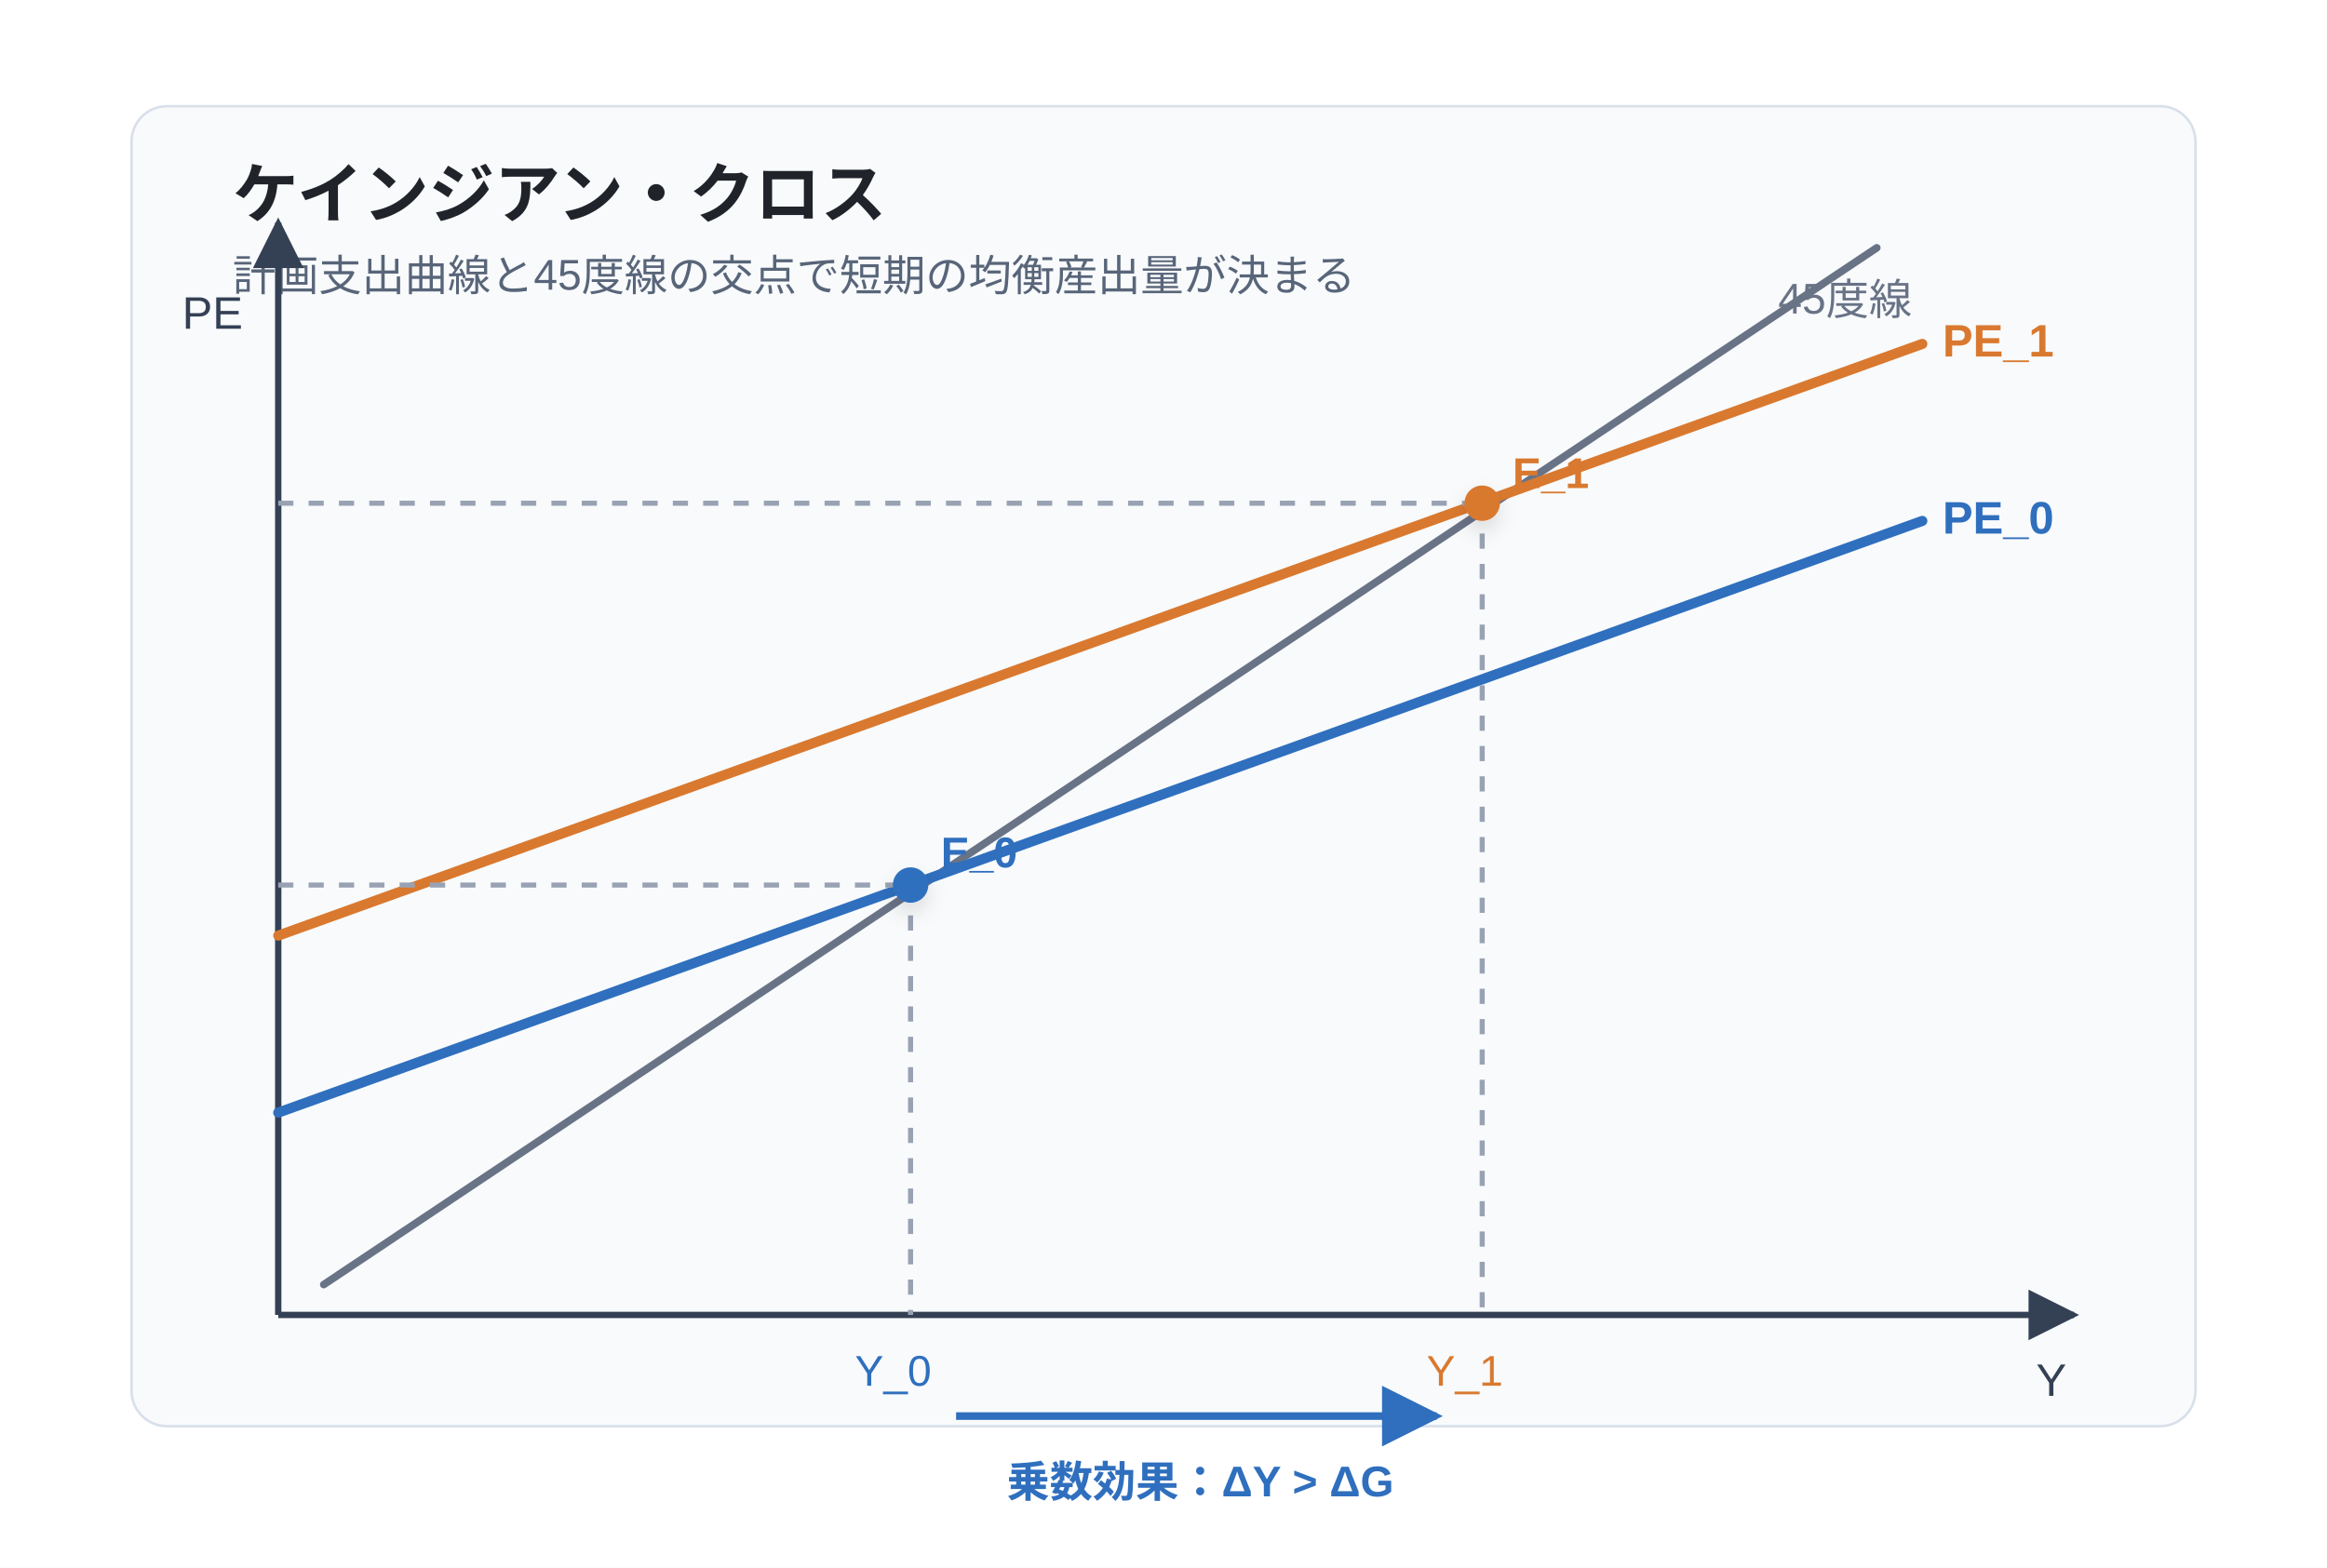
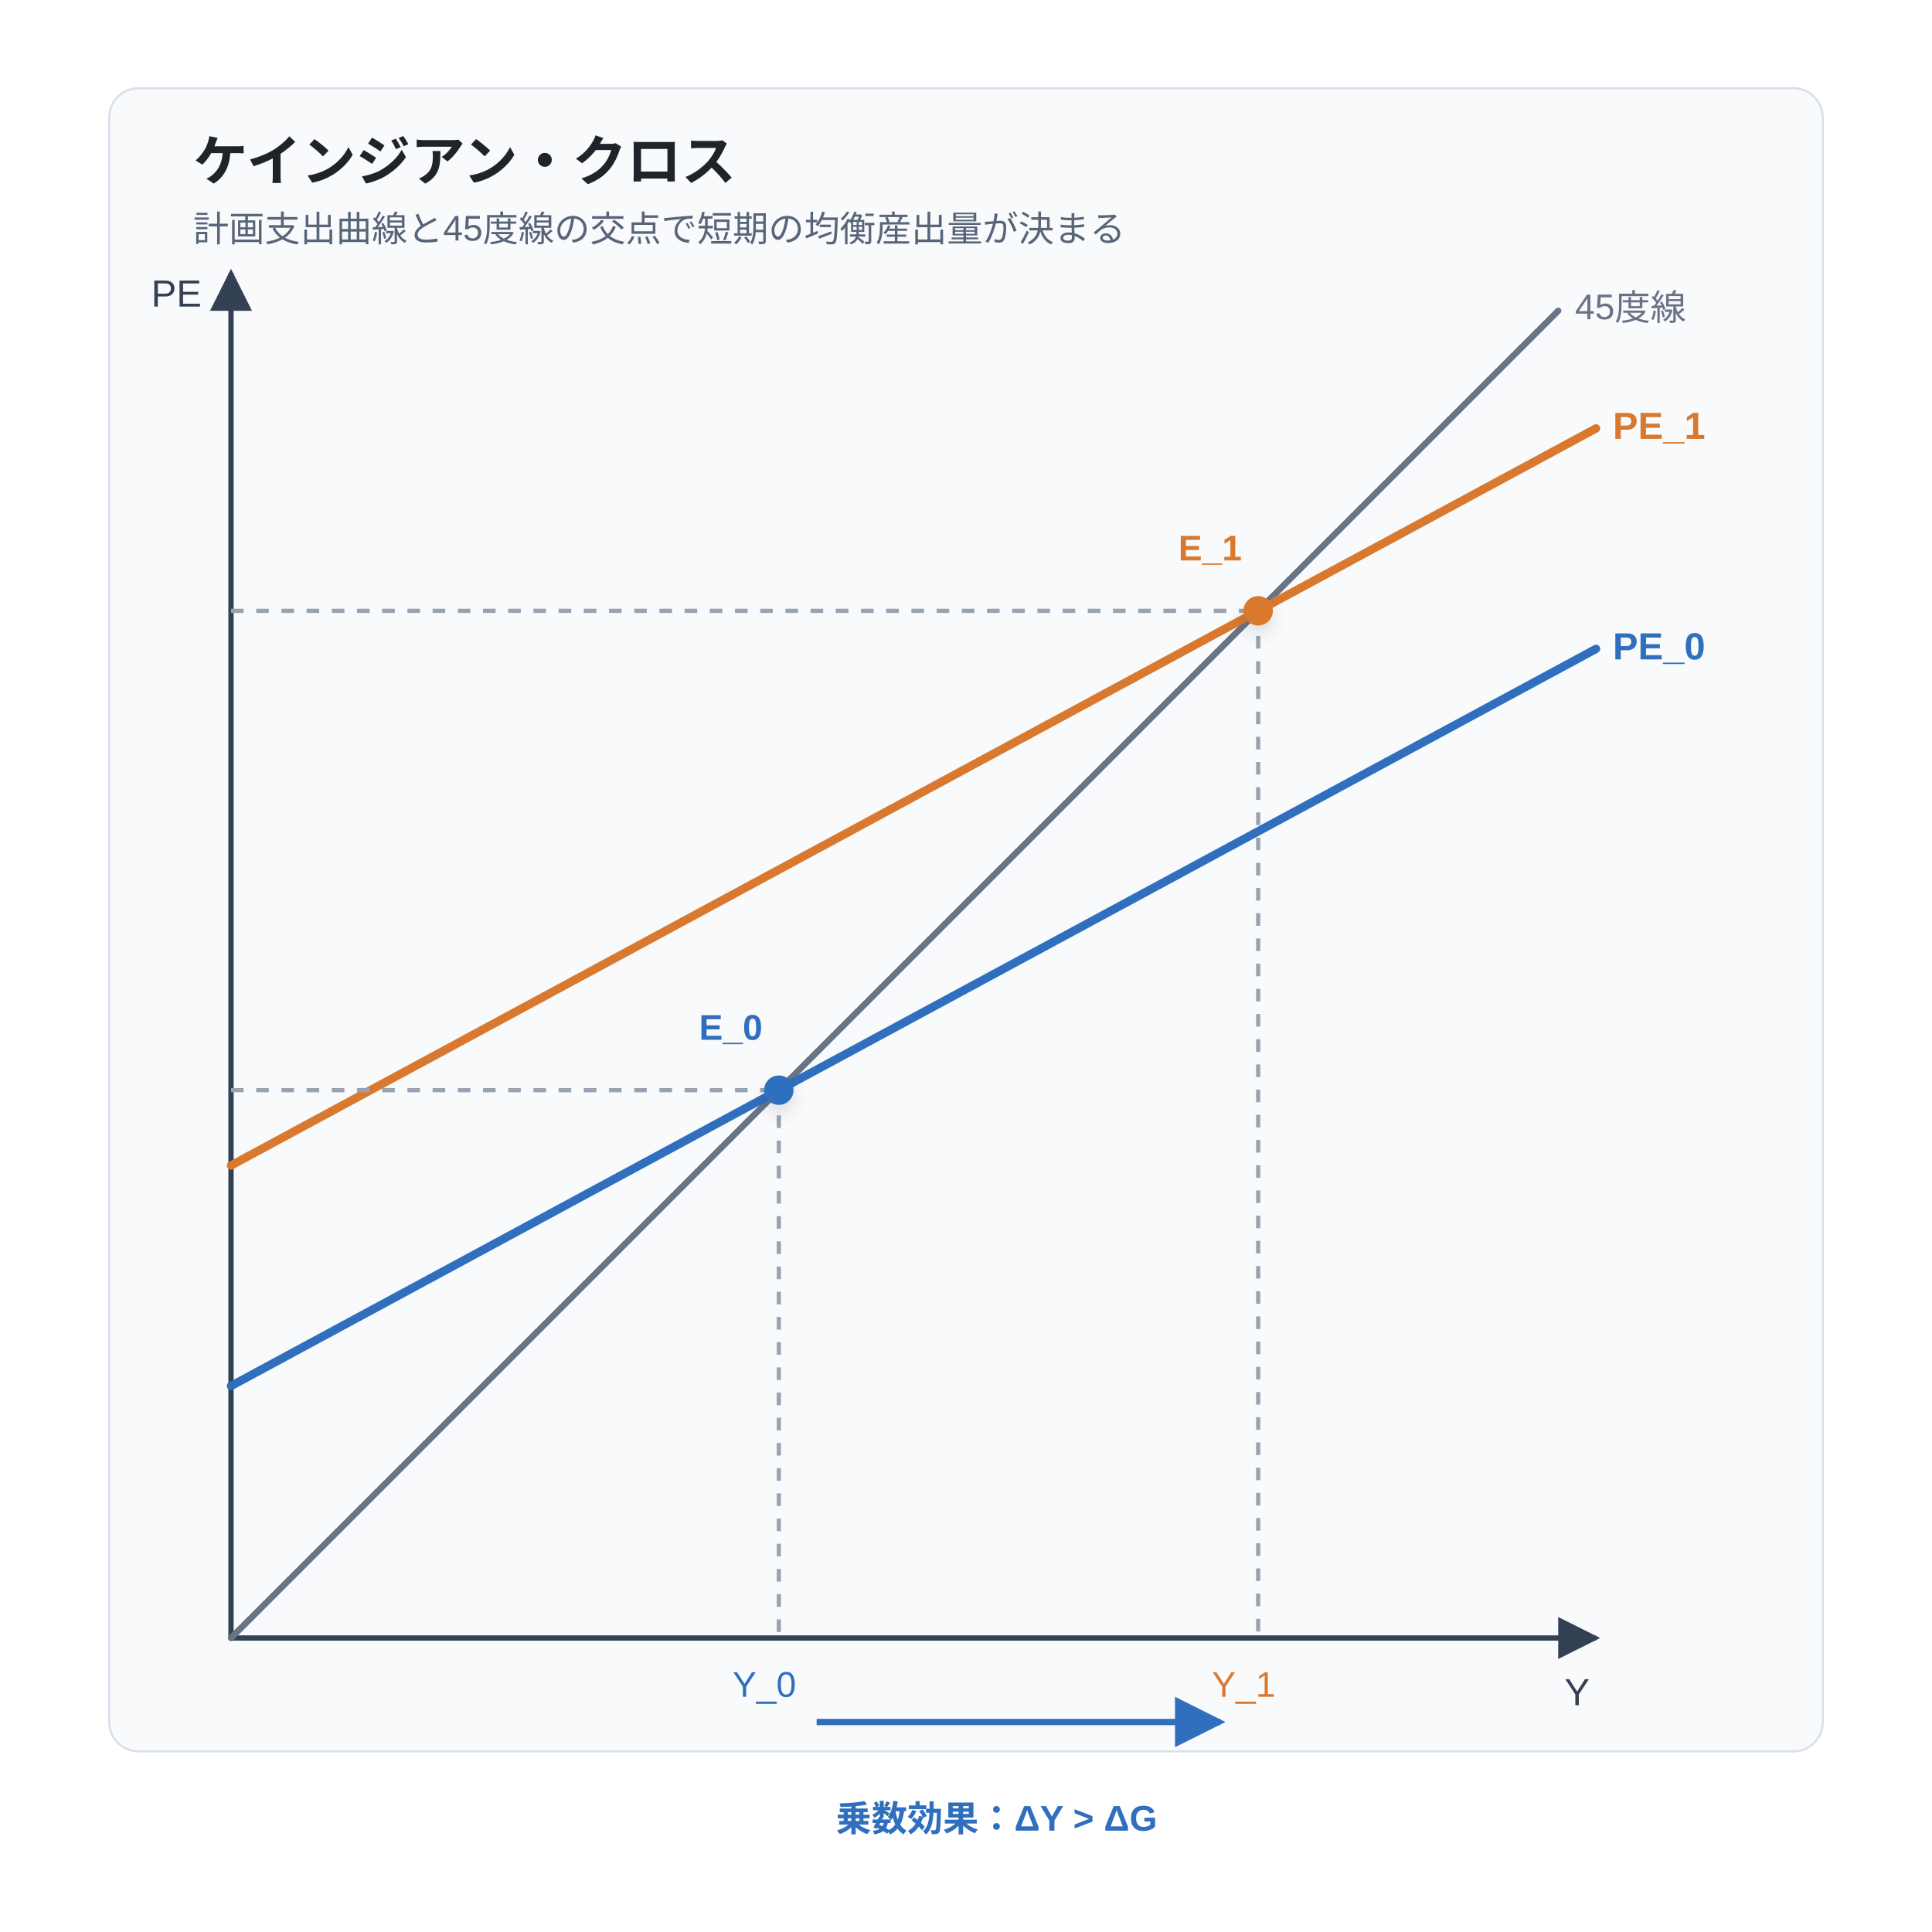
- <svg xmlns="http://www.w3.org/2000/svg" width="920" height="620" viewBox="0 0 920 620" role="img" aria-labelledby="title desc">
+ <svg xmlns="http://www.w3.org/2000/svg" width="920" height="920" viewBox="0 0 920 920" role="img" aria-labelledby="title desc">
  <defs>
    <marker id="arrow" viewBox="0 0 10 10" refX="9" refY="5" markerWidth="8" markerHeight="8" orient="auto">
      <path d="M 0 0 L 10 5 L 0 10 z" fill="#344054" />
    </marker>
    <marker id="arrowBlue" viewBox="0 0 10 10" refX="9" refY="5" markerWidth="8" markerHeight="8" orient="auto">
      <path d="M 0 0 L 10 5 L 0 10 z" fill="#2f6fbe" />
    </marker>
    <filter id="shadow" x="-8%" y="-8%" width="116%" height="116%">
      <feDropShadow dx="0" dy="4" stdDeviation="4" flood-color="#000000" flood-opacity="0.12" />
    </filter>
  </defs>
-   <rect width="920" height="620" fill="#ffffff" />
-   <rect x="52" y="42" width="816" height="522" rx="14" fill="#f8fafc" stroke="#d9e0ea" />
+   <rect width="920" height="920" fill="#ffffff" />
+   <rect x="52" y="42" width="816" height="792" rx="14" fill="#f8fafc" stroke="#d9e0ea" />
  <g font-family="Arial, 'Hiragino Sans', 'Yu Gothic', sans-serif">
    <text x="92" y="86" font-size="26" font-weight="700" fill="#20242a">ケインジアン・クロス</text>
    <text x="92" y="115" font-size="17" fill="#586579">計画支出曲線と45度線の交点で短期の均衡産出量が決まる</text>
  </g>
  <g stroke="#344054" stroke-width="2.5" fill="none" marker-end="url(#arrow)">
-     <path d="M 110 520 H 820" />
-     <path d="M 110 520 V 88" />
+     <path d="M 110 780 H 760" />
+     <path d="M 110 780 V 130" />
  </g>
  <g font-family="Arial, 'Hiragino Sans', 'Yu Gothic', sans-serif" fill="#344054">
-     <text x="805" y="552" font-size="18">Y</text>
-     <text x="72" y="130" font-size="18">PE</text>
+     <text x="745" y="812" font-size="18">Y</text>
+     <text x="72" y="146" font-size="18">PE</text>
  </g>
  <g fill="none" stroke-linecap="round">
-     <path d="M 128 508 L 742 98" stroke="#697386" stroke-width="3" />
-     <path d="M 110 440 L 760 206" stroke="#2f6fbe" stroke-width="4" />
-     <path d="M 110 370 L 760 136" stroke="#d9792f" stroke-width="4" />
+     <path d="M 110 780 L 742 148" stroke="#697386" stroke-width="3" />
+     <path d="M 110 660 L 760 309" stroke="#2f6fbe" stroke-width="4" />
+     <path d="M 110 555 L 760 204" stroke="#d9792f" stroke-width="4" />
  </g>
  <g font-family="Arial, 'Hiragino Sans', 'Yu Gothic', sans-serif">
-     <text x="703" y="124" font-size="17" fill="#697386">45度線</text>
-     <text x="768" y="211" font-size="18" fill="#2f6fbe" font-weight="700">PE_0</text>
-     <text x="768" y="141" font-size="18" fill="#d9792f" font-weight="700">PE_1</text>
+     <text x="750" y="152" font-size="17" fill="#697386">45度線</text>
+     <text x="768" y="314" font-size="18" fill="#2f6fbe" font-weight="700">PE_0</text>
+     <text x="768" y="209" font-size="18" fill="#d9792f" font-weight="700">PE_1</text>
  </g>
  <g stroke="#98a2b3" stroke-width="2" stroke-dasharray="6 6" fill="none">
-     <path d="M 360 350 V 520" />
-     <path d="M 110 350 H 360" />
-     <path d="M 586 199 V 520" />
-     <path d="M 110 199 H 586" />
+     <path d="M 370.870 519.130 V 780" />
+     <path d="M 110 519.130 H 370.870" />
+     <path d="M 599.130 290.870 V 780" />
+     <path d="M 110 290.870 H 599.130" />
  </g>
  <g filter="url(#shadow)">
-     <circle cx="360" cy="350" r="7" fill="#2f6fbe" />
-     <circle cx="586" cy="199" r="7" fill="#d9792f" />
+     <circle cx="370.870" cy="519.130" r="7" fill="#2f6fbe" />
+     <circle cx="599.130" cy="290.870" r="7" fill="#d9792f" />
  </g>
  <g font-family="Arial, 'Hiragino Sans', 'Yu Gothic', sans-serif">
-     <text x="372" y="343" font-size="17" fill="#2f6fbe" font-weight="700">E_0</text>
-     <text x="598" y="193" font-size="17" fill="#d9792f" font-weight="700">E_1</text>
-     <text x="338" y="548" font-size="17" fill="#2f6fbe">Y_0</text>
-     <text x="564" y="548" font-size="17" fill="#d9792f">Y_1</text>
+     <text x="332.870" y="495.130" font-size="17" fill="#2f6fbe" font-weight="700">E_0</text>
+     <text x="561.130" y="266.870" font-size="17" fill="#d9792f" font-weight="700">E_1</text>
+     <text x="348.870" y="808" font-size="17" fill="#2f6fbe">Y_0</text>
+     <text x="577.130" y="808" font-size="17" fill="#d9792f">Y_1</text>
  </g>
  <g stroke="#2f6fbe" stroke-width="3" fill="none" marker-end="url(#arrowBlue)">
-     <path d="M 378 560 H 568" />
+     <path d="M 388.870 820 H 581.130" />
  </g>
  <g font-family="Arial, 'Hiragino Sans', 'Yu Gothic', sans-serif">
-     <text x="398" y="592" font-size="17" fill="#2f6fbe" font-weight="700">乗数効果：ΔY &gt; ΔG</text>
+     <text x="398" y="872" font-size="17" fill="#2f6fbe" font-weight="700">乗数効果：ΔY &gt; ΔG</text>
  </g>
</svg>
